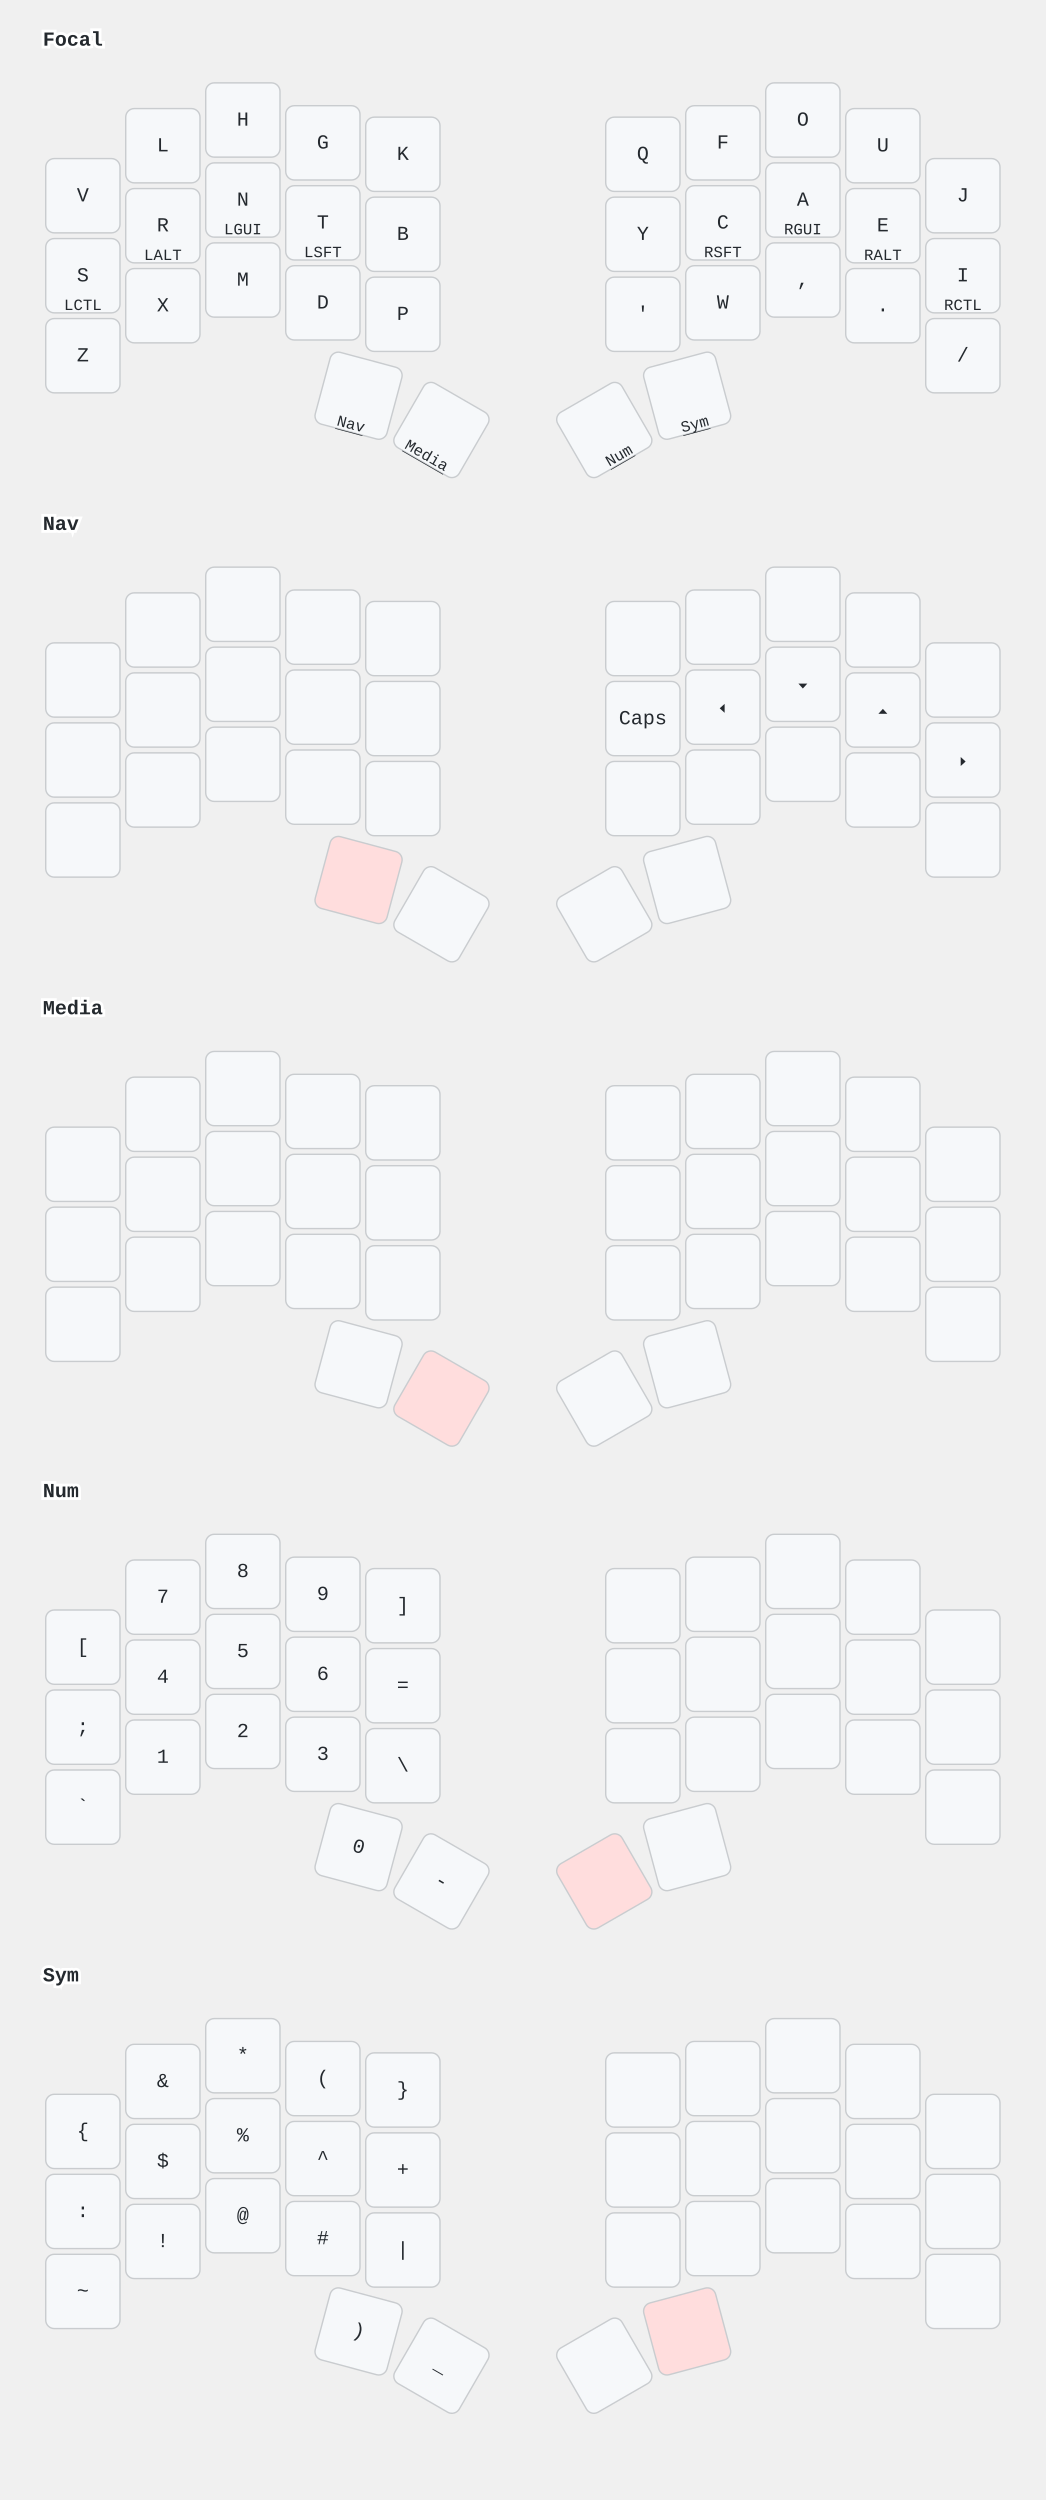
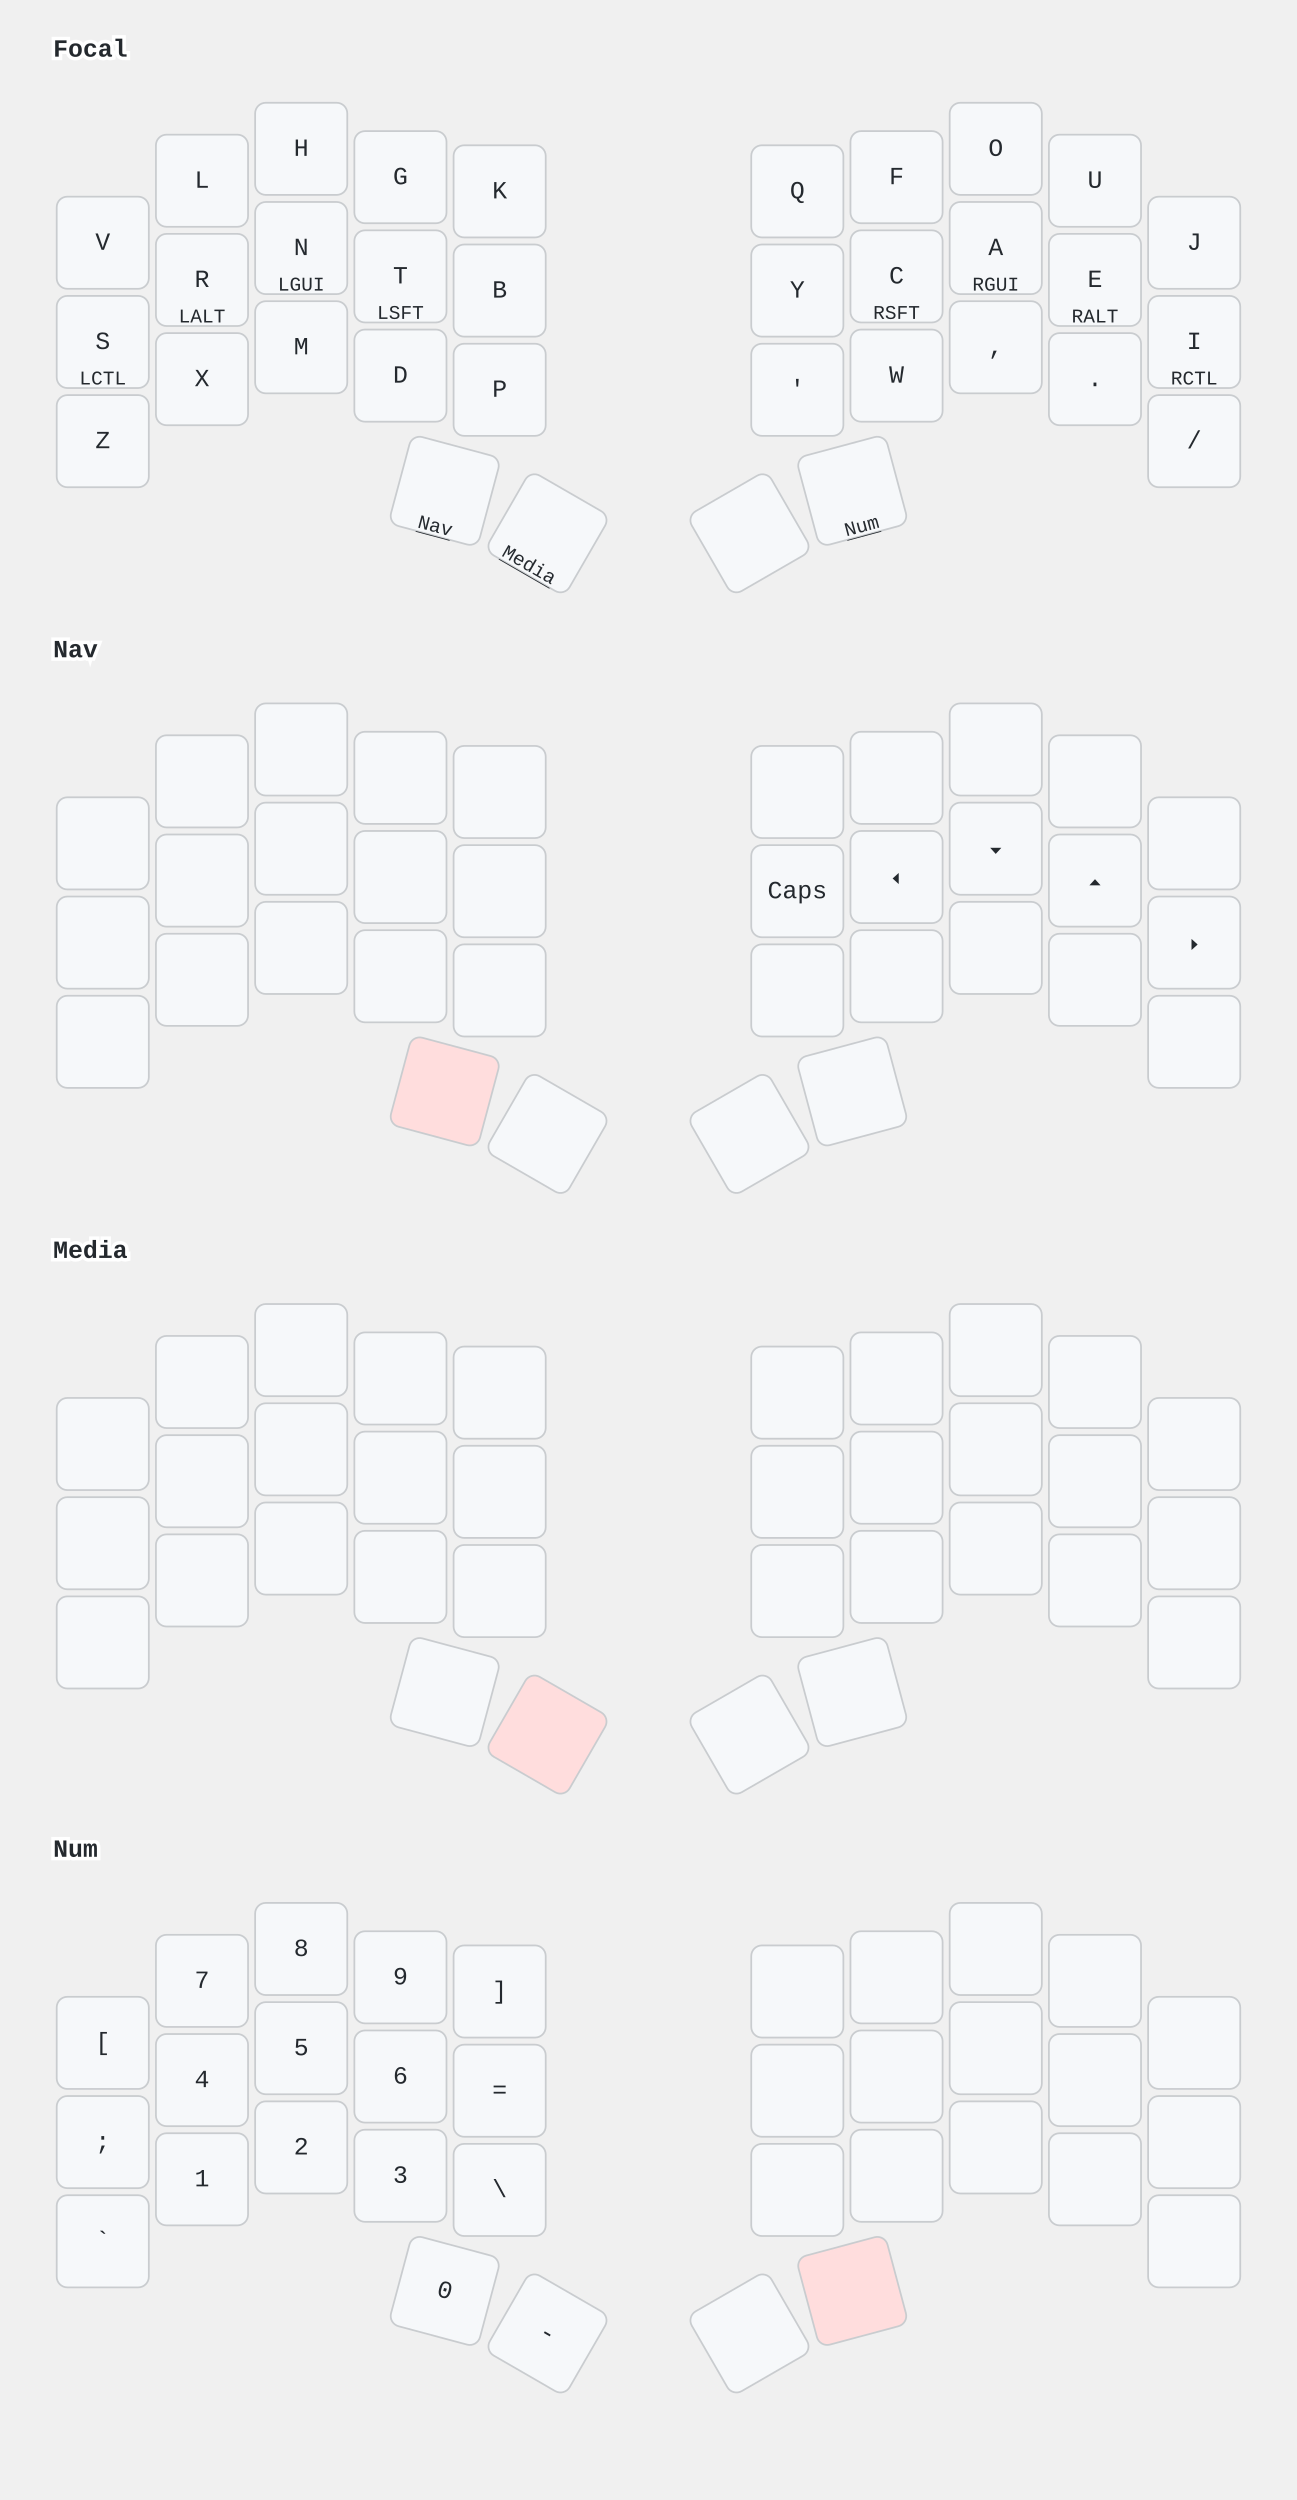
- <svg xmlns="http://www.w3.org/2000/svg" xmlns:xlink="http://www.w3.org/1999/xlink" width="732" height="1750" viewBox="0 0 732 1750" class="keymap">
+ <svg xmlns="http://www.w3.org/2000/svg" xmlns:xlink="http://www.w3.org/1999/xlink" width="732" height="1411" viewBox="0 0 732 1411" class="keymap">
  <defs>/* start glyphs */
<svg id="mdi:apple-keyboard-command">
      <svg id="mdi-apple-keyboard-command" viewBox="0 0 24 24">
        <path d="M6,2A4,4 0 0,1 10,6V8H14V6A4,4 0 0,1 18,2A4,4 0 0,1 22,6A4,4 0 0,1 18,10H16V14H18A4,4 0 0,1 22,18A4,4 0 0,1 18,22A4,4 0 0,1 14,18V16H10V18A4,4 0 0,1 6,22A4,4 0 0,1 2,18A4,4 0 0,1 6,14H8V10H6A4,4 0 0,1 2,6A4,4 0 0,1 6,2M16,18A2,2 0 0,0 18,20A2,2 0 0,0 20,18A2,2 0 0,0 18,16H16V18M14,10H10V14H14V10M6,16A2,2 0 0,0 4,18A2,2 0 0,0 6,20A2,2 0 0,0 8,18V16H6M8,6A2,2 0 0,0 6,4A2,2 0 0,0 4,6A2,2 0 0,0 6,8H8V6M18,8A2,2 0 0,0 20,6A2,2 0 0,0 18,4A2,2 0 0,0 16,6V8H18Z" />
      </svg>
    </svg>
    <svg id="mdi:apple-keyboard-control">
      <svg id="mdi-apple-keyboard-control" viewBox="0 0 24 24">
        <path d="M19.78,11.78L18.36,13.19L12,6.83L5.64,13.19L4.22,11.78L12,4L19.78,11.78Z" />
      </svg>
    </svg>
    <svg id="mdi:apple-keyboard-option">
      <svg id="mdi-apple-keyboard-option" viewBox="0 0 24 24">
        <path d="M3,4H9.11L16.15,18H21V20H14.88L7.84,6H3V4M14,4H21V6H14V4Z" />
      </svg>
    </svg>
    <svg id="mdi:apple-keyboard-shift">
      <svg id="mdi-apple-keyboard-shift" viewBox="0 0 24 24">
        <path d="M15,18V12H17.17L12,6.83L6.83,12H9V18H15M12,4L22,14H17V20H7V14H2L12,4Z" />
      </svg>
    </svg>
    <svg id="mdi:backspace-outline">
      <svg id="mdi-backspace-outline" viewBox="0 0 24 24">
        <path d="M19,15.59L17.59,17L14,13.41L10.41,17L9,15.59L12.59,12L9,8.41L10.41,7L14,10.59L17.59,7L19,8.41L15.41,12L19,15.59M22,3A2,2 0 0,1 24,5V19A2,2 0 0,1 22,21H7C6.31,21 5.77,20.64 5.41,20.11L0,12L5.41,3.88C5.77,3.35 6.31,3 7,3H22M22,5H7L2.28,12L7,19H22V5Z" />
      </svg>
    </svg>
    <svg id="mdi:keyboard-return">
      <svg id="mdi-keyboard-return" viewBox="0 0 24 24">
        <path d="M19,7V11H5.83L9.41,7.41L8,6L2,12L8,18L9.41,16.58L5.83,13H21V7H19Z" />
      </svg>
    </svg>
    <svg id="mdi:keyboard-space">
      <svg id="mdi-keyboard-space" viewBox="0 0 24 24">
        <path d="M3 15H5V19H19V15H21V19C21 20.1 20.1 21 19 21H5C3.9 21 3 20.1 3 19V15Z" />
      </svg>
    </svg>
    <svg id="mdi:keyboard-tab">
      <svg id="mdi-keyboard-tab" viewBox="0 0 24 24">
        <path d="M20,18H22V6H20M11.59,7.41L15.17,11H1V13H15.17L11.59,16.58L13,18L19,12L13,6L11.59,7.41Z" />
      </svg>
    </svg>
    <svg id="mdi:lightbulb-on-outline">
      <svg id="mdi-lightbulb-on-outline" viewBox="0 0 24 24">
        <path d="M20,11H23V13H20V11M1,11H4V13H1V11M13,1V4H11V1H13M4.92,3.5L7.05,5.64L5.63,7.05L3.5,4.93L4.92,3.5M16.95,5.63L19.07,3.5L20.5,4.93L18.37,7.05L16.95,5.63M12,6A6,6 0 0,1 18,12C18,14.22 16.79,16.16 15,17.2V19A1,1 0 0,1 14,20H10A1,1 0 0,1 9,19V17.2C7.21,16.16 6,14.22 6,12A6,6 0 0,1 12,6M14,21V22A1,1 0 0,1 13,23H11A1,1 0 0,1 10,22V21H14M11,18H13V15.87C14.73,15.43 16,13.86 16,12A4,4 0 0,0 12,8A4,4 0 0,0 8,12C8,13.86 9.27,15.43 11,15.87V18Z" />
      </svg>
    </svg>
    <svg id="mdi:lightbulb-outline">
      <svg id="mdi-lightbulb-outline" viewBox="0 0 24 24">
        <path d="M12,2A7,7 0 0,1 19,9C19,11.38 17.81,13.47 16,14.74V17A1,1 0 0,1 15,18H9A1,1 0 0,1 8,17V14.74C6.19,13.47 5,11.38 5,9A7,7 0 0,1 12,2M9,21V20H15V21A1,1 0 0,1 14,22H10A1,1 0 0,1 9,21M12,4A5,5 0 0,0 7,9C7,11.05 8.23,12.81 10,13.58V16H14V13.58C15.77,12.81 17,11.05 17,9A5,5 0 0,0 12,4Z" />
      </svg>
    </svg>
    <svg id="mdi:play-pause">
      <svg id="mdi-play-pause" viewBox="0 0 24 24">
        <path d="M3,5V19L11,12M13,19H16V5H13M18,5V19H21V5" />
      </svg>
    </svg>
    <svg id="mdi:skip-next">
      <svg id="mdi-skip-next" viewBox="0 0 24 24">
        <path d="M16,18H18V6H16M6,18L14.5,12L6,6V18Z" />
      </svg>
    </svg>
    <svg id="mdi:skip-previous">
      <svg id="mdi-skip-previous" viewBox="0 0 24 24">
        <path d="M6,18V6H8V18H6M9.5,12L18,6V18L9.5,12Z" />
      </svg>
    </svg>
    <svg id="mdi:volume-high">
      <svg id="mdi-volume-high" viewBox="0 0 24 24">
        <path d="M14,3.23V5.29C16.89,6.15 19,8.83 19,12C19,15.17 16.89,17.84 14,18.7V20.77C18,19.86 21,16.28 21,12C21,7.72 18,4.14 14,3.23M16.5,12C16.5,10.23 15.5,8.71 14,7.97V16C15.5,15.29 16.5,13.76 16.5,12M3,9V15H7L12,20V4L7,9H3Z" />
      </svg>
    </svg>
    <svg id="mdi:volume-low">
      <svg id="mdi-volume-low" viewBox="0 0 24 24">
        <path d="M7,9V15H11L16,20V4L11,9H7Z" />
      </svg>
    </svg>
    <svg id="mdi:volume-off">
      <svg id="mdi-volume-off" viewBox="0 0 24 24">
        <path d="M12,4L9.91,6.09L12,8.18M4.27,3L3,4.27L7.73,9H3V15H7L12,20V13.27L16.25,17.53C15.58,18.04 14.83,18.46 14,18.7V20.77C15.38,20.45 16.63,19.82 17.68,18.96L19.73,21L21,19.73L12,10.73M19,12C19,12.94 18.8,13.82 18.46,14.64L19.97,16.15C20.62,14.91 21,13.5 21,12C21,7.72 18,4.14 14,3.23V5.29C16.89,6.15 19,8.83 19,12M16.5,12C16.5,10.23 15.5,8.71 14,7.97V10.18L16.45,12.63C16.5,12.43 16.5,12.21 16.5,12Z" />
      </svg>
    </svg>
  </defs>/* end glyphs */
<style>/* inherit to force styles through use tags */
svg path {
    fill: inherit;
}

/* font and background color specifications */
svg.keymap {
    font-family: SFMono-Regular,Consolas,Liberation Mono,Menlo,monospace;
    font-size: 14px;
    font-kerning: normal;
    text-rendering: optimizeLegibility;
    fill: #24292e;
}

/* default key styling */
rect.key {
    fill: #f6f8fa;
}

rect.key, rect.combo {
    stroke: #c9cccf;
    stroke-width: 1;
}

/* default key side styling, only used is draw_key_sides is set */
rect.side {
    filter: brightness(90%);
}

/* color accent for combo boxes */
rect.combo, rect.combo-separate {
    fill: #cdf;
}

/* color accent for held keys */
rect.held, rect.combo.held {
    fill: #fdd;
}

/* color accent for ghost (optional) keys */
rect.ghost, rect.combo.ghost {
    stroke-dasharray: 4, 4;
    stroke-width: 2;
}

text {
    text-anchor: middle;
    dominant-baseline: middle;
}

/* styling for layer labels */
text.label {
    font-weight: bold;
    text-anchor: start;
    stroke: white;
    stroke-width: 4;
    paint-order: stroke;
}

/* styling for optional footer */
text.footer {
    text-anchor: end;
    dominant-baseline: auto;
    stroke: white;
    stroke-width: 4;
    paint-order: stroke;
}

/* styling for combo tap, and key non-tap label text */
text.combo, text.hold, text.shifted, text.left, text.right, text.tl, text.tr, text.bl, text.br {
    font-size: 11px;
}

text.hold, text.bl, text.br {
    text-anchor: middle;
    dominant-baseline: auto;
}

text.shifted, text.tl, text.tr {
    text-anchor: middle;
    dominant-baseline: hanging;
}

text.left, text.tl, text.bl {
    text-anchor: start;
}

text.right, text.tr, text.br {
    text-anchor: end;
}

text.layer-activator {
    text-decoration: underline;
}

/* styling for hold/shifted label text in combo box */
text.combo.hold, text.combo.shifted, text.combo.left, text.combo.right {
    font-size: 8px;
}

/* lighter symbol for transparent keys */
text.trans {
    fill: #7b7e81;
}

/* styling for combo dendrons */
path.combo {
    stroke-width: 1;
    stroke: gray;
    fill: none;
}

/* Start Tabler Icons Cleanup */
/* cannot use height/width with glyphs */
.icon-tabler &gt; path {
    fill: inherit;
    stroke: inherit;
    stroke-width: 2;
}
/* hide tabler's default box */
.icon-tabler &gt; path[stroke="none"][fill="none"] {
    visibility: hidden;
}
/* End Tabler Icons Cleanup */

@media (prefers-color-scheme: dark) {
svg.keymap { fill: #d1d6db; }
rect.key { fill: #3f4750; }
rect.key, rect.combo { stroke: #60666c; }
rect.combo, rect.combo-separate { fill: #1f3d7a; }
rect.held, rect.combo.held { fill: #854747; }
text.label, text.footer { stroke: black; }
text.trans { fill: #7e8184; }
path.combo { stroke: #7f7f7f; }

}</style>
  <g transform="translate(30, 0)" class="layer-Focal">
    <text x="0" y="28" class="label" id="Focal">Focal</text>
    <g transform="translate(0, 56)">
      <g transform="translate(28, 81)" class="key keypos-0">
        <rect rx="6" ry="6" x="-26" y="-26" width="52" height="52" class="key" />
        <text x="0" y="0" class="key tap">V</text>
      </g>
      <g transform="translate(84, 46)" class="key keypos-1">
        <rect rx="6" ry="6" x="-26" y="-26" width="52" height="52" class="key" />
        <text x="0" y="0" class="key tap">L</text>
      </g>
      <g transform="translate(140, 28)" class="key keypos-2">
        <rect rx="6" ry="6" x="-26" y="-26" width="52" height="52" class="key" />
        <text x="0" y="0" class="key tap">H</text>
      </g>
      <g transform="translate(196, 44)" class="key keypos-3">
        <rect rx="6" ry="6" x="-26" y="-26" width="52" height="52" class="key" />
        <text x="0" y="0" class="key tap">G</text>
      </g>
      <g transform="translate(252, 52)" class="key keypos-4">
        <rect rx="6" ry="6" x="-26" y="-26" width="52" height="52" class="key" />
        <text x="0" y="0" class="key tap">K</text>
      </g>
      <g transform="translate(420, 52)" class="key keypos-5">
        <rect rx="6" ry="6" x="-26" y="-26" width="52" height="52" class="key" />
        <text x="0" y="0" class="key tap">Q</text>
      </g>
      <g transform="translate(476, 44)" class="key keypos-6">
        <rect rx="6" ry="6" x="-26" y="-26" width="52" height="52" class="key" />
        <text x="0" y="0" class="key tap">F</text>
      </g>
      <g transform="translate(532, 28)" class="key keypos-7">
        <rect rx="6" ry="6" x="-26" y="-26" width="52" height="52" class="key" />
        <text x="0" y="0" class="key tap">O</text>
      </g>
      <g transform="translate(588, 46)" class="key keypos-8">
        <rect rx="6" ry="6" x="-26" y="-26" width="52" height="52" class="key" />
        <text x="0" y="0" class="key tap">U</text>
      </g>
      <g transform="translate(644, 81)" class="key keypos-9">
        <rect rx="6" ry="6" x="-26" y="-26" width="52" height="52" class="key" />
        <text x="0" y="0" class="key tap">J</text>
      </g>
      <g transform="translate(28, 137)" class="key keypos-10">
        <rect rx="6" ry="6" x="-26" y="-26" width="52" height="52" class="key" />
        <text x="0" y="0" class="key tap">S</text>
        <text x="0" y="24" class="key hold">LCTL</text>
      </g>
      <g transform="translate(84, 102)" class="key keypos-11">
        <rect rx="6" ry="6" x="-26" y="-26" width="52" height="52" class="key" />
        <text x="0" y="0" class="key tap">R</text>
        <text x="0" y="24" class="key hold">LALT</text>
      </g>
      <g transform="translate(140, 84)" class="key keypos-12">
        <rect rx="6" ry="6" x="-26" y="-26" width="52" height="52" class="key" />
        <text x="0" y="0" class="key tap">N</text>
        <text x="0" y="24" class="key hold">LGUI</text>
      </g>
      <g transform="translate(196, 100)" class="key keypos-13">
        <rect rx="6" ry="6" x="-26" y="-26" width="52" height="52" class="key" />
        <text x="0" y="0" class="key tap">T</text>
        <text x="0" y="24" class="key hold">LSFT</text>
      </g>
      <g transform="translate(252, 108)" class="key keypos-14">
        <rect rx="6" ry="6" x="-26" y="-26" width="52" height="52" class="key" />
        <text x="0" y="0" class="key tap">B</text>
      </g>
      <g transform="translate(420, 108)" class="key keypos-15">
        <rect rx="6" ry="6" x="-26" y="-26" width="52" height="52" class="key" />
        <text x="0" y="0" class="key tap">Y</text>
      </g>
      <g transform="translate(476, 100)" class="key keypos-16">
        <rect rx="6" ry="6" x="-26" y="-26" width="52" height="52" class="key" />
        <text x="0" y="0" class="key tap">C</text>
        <text x="0" y="24" class="key hold">RSFT</text>
      </g>
      <g transform="translate(532, 84)" class="key keypos-17">
        <rect rx="6" ry="6" x="-26" y="-26" width="52" height="52" class="key" />
        <text x="0" y="0" class="key tap">A</text>
        <text x="0" y="24" class="key hold">RGUI</text>
      </g>
      <g transform="translate(588, 102)" class="key keypos-18">
        <rect rx="6" ry="6" x="-26" y="-26" width="52" height="52" class="key" />
        <text x="0" y="0" class="key tap">E</text>
        <text x="0" y="24" class="key hold">RALT</text>
      </g>
      <g transform="translate(644, 137)" class="key keypos-19">
        <rect rx="6" ry="6" x="-26" y="-26" width="52" height="52" class="key" />
        <text x="0" y="0" class="key tap">I</text>
        <text x="0" y="24" class="key hold">RCTL</text>
      </g>
      <g transform="translate(28, 193)" class="key keypos-20">
        <rect rx="6" ry="6" x="-26" y="-26" width="52" height="52" class="key" />
        <text x="0" y="0" class="key tap">Z</text>
      </g>
      <g transform="translate(84, 158)" class="key keypos-21">
        <rect rx="6" ry="6" x="-26" y="-26" width="52" height="52" class="key" />
        <text x="0" y="0" class="key tap">X</text>
      </g>
      <g transform="translate(140, 140)" class="key keypos-22">
        <rect rx="6" ry="6" x="-26" y="-26" width="52" height="52" class="key" />
        <text x="0" y="0" class="key tap">M</text>
      </g>
      <g transform="translate(196, 156)" class="key keypos-23">
        <rect rx="6" ry="6" x="-26" y="-26" width="52" height="52" class="key" />
        <text x="0" y="0" class="key tap">D</text>
      </g>
      <g transform="translate(252, 164)" class="key keypos-24">
        <rect rx="6" ry="6" x="-26" y="-26" width="52" height="52" class="key" />
        <text x="0" y="0" class="key tap">P</text>
      </g>
      <g transform="translate(420, 164)" class="key keypos-25">
        <rect rx="6" ry="6" x="-26" y="-26" width="52" height="52" class="key" />
        <text x="0" y="0" class="key tap">'</text>
      </g>
      <g transform="translate(476, 156)" class="key keypos-26">
        <rect rx="6" ry="6" x="-26" y="-26" width="52" height="52" class="key" />
        <text x="0" y="0" class="key tap">W</text>
      </g>
      <g transform="translate(532, 140)" class="key keypos-27">
        <rect rx="6" ry="6" x="-26" y="-26" width="52" height="52" class="key" />
        <text x="0" y="0" class="key tap">,</text>
      </g>
      <g transform="translate(588, 158)" class="key keypos-28">
        <rect rx="6" ry="6" x="-26" y="-26" width="52" height="52" class="key" />
        <text x="0" y="0" class="key tap">.</text>
      </g>
      <g transform="translate(644, 193)" class="key keypos-29">
        <rect rx="6" ry="6" x="-26" y="-26" width="52" height="52" class="key" />
        <text x="0" y="0" class="key tap">/</text>
      </g>
      <g transform="translate(221, 221) rotate(15.0)" class="key keypos-30">
        <rect rx="6" ry="6" x="-26" y="-26" width="52" height="52" class="key" />
        <use href="#mdi:keyboard-space" xlink:href="#mdi:keyboard-space" x="-7" y="-7" height="14" width="14.0" class="key tap glyph mdi:keyboard-space" />
        <a href="#Nav">
          <text x="0" y="24" class="key hold layer-activator">Nav</text>
        </a>
      </g>
      <g transform="translate(279, 245) rotate(30.0)" class="key keypos-31">
        <rect rx="6" ry="6" x="-26" y="-26" width="52" height="52" class="key" />
        <use href="#mdi:keyboard-tab" xlink:href="#mdi:keyboard-tab" x="-7" y="-7" height="14" width="14.0" class="key tap glyph mdi:keyboard-tab" />
        <a href="#Media">
          <text x="0" y="24" class="key hold layer-activator">Media</text>
        </a>
      </g>
      <g transform="translate(393, 245) rotate(-30.0)" class="key keypos-32">
        <rect rx="6" ry="6" x="-26" y="-26" width="52" height="52" class="key" />
        <use href="#mdi:keyboard-return" xlink:href="#mdi:keyboard-return" x="-7" y="-7" height="14" width="14.0" class="key tap glyph mdi:keyboard-return" />
+       </g>
+       <g transform="translate(451, 221) rotate(-15.0)" class="key keypos-33">
+         <rect rx="6" ry="6" x="-26" y="-26" width="52" height="52" class="key" />
+         <use href="#mdi:backspace-outline" xlink:href="#mdi:backspace-outline" x="-7" y="-7" height="14" width="14.0" class="key tap glyph mdi:backspace-outline" />
        <a href="#Num">
          <text x="0" y="24" class="key hold layer-activator">Num</text>
-         </a>
-       </g>
-       <g transform="translate(451, 221) rotate(-15.0)" class="key keypos-33">
-         <rect rx="6" ry="6" x="-26" y="-26" width="52" height="52" class="key" />
-         <use href="#mdi:backspace-outline" xlink:href="#mdi:backspace-outline" x="-7" y="-7" height="14" width="14.0" class="key tap glyph mdi:backspace-outline" />
-         <a href="#Sym">
-           <text x="0" y="24" class="key hold layer-activator">Sym</text>
        </a>
      </g>
    </g>
  </g>
  <g transform="translate(30, 339)" class="layer-Nav">
    <text x="0" y="28" class="label" id="Nav">Nav</text>
    <g transform="translate(0, 56)">
      <g transform="translate(28, 81)" class="key keypos-0">
        <rect rx="6" ry="6" x="-26" y="-26" width="52" height="52" class="key" />
      </g>
      <g transform="translate(84, 46)" class="key keypos-1">
        <rect rx="6" ry="6" x="-26" y="-26" width="52" height="52" class="key" />
      </g>
      <g transform="translate(140, 28)" class="key keypos-2">
        <rect rx="6" ry="6" x="-26" y="-26" width="52" height="52" class="key" />
      </g>
      <g transform="translate(196, 44)" class="key keypos-3">
        <rect rx="6" ry="6" x="-26" y="-26" width="52" height="52" class="key" />
      </g>
      <g transform="translate(252, 52)" class="key keypos-4">
        <rect rx="6" ry="6" x="-26" y="-26" width="52" height="52" class="key" />
      </g>
      <g transform="translate(420, 52)" class="key keypos-5">
        <rect rx="6" ry="6" x="-26" y="-26" width="52" height="52" class="key" />
      </g>
      <g transform="translate(476, 44)" class="key keypos-6">
        <rect rx="6" ry="6" x="-26" y="-26" width="52" height="52" class="key" />
      </g>
      <g transform="translate(532, 28)" class="key keypos-7">
        <rect rx="6" ry="6" x="-26" y="-26" width="52" height="52" class="key" />
      </g>
      <g transform="translate(588, 46)" class="key keypos-8">
        <rect rx="6" ry="6" x="-26" y="-26" width="52" height="52" class="key" />
      </g>
      <g transform="translate(644, 81)" class="key keypos-9">
        <rect rx="6" ry="6" x="-26" y="-26" width="52" height="52" class="key" />
      </g>
      <g transform="translate(28, 137)" class="key keypos-10">
        <rect rx="6" ry="6" x="-26" y="-26" width="52" height="52" class="key" />
        <use href="#mdi:apple-keyboard-control" xlink:href="#mdi:apple-keyboard-control" x="-7" y="-7" height="14" width="14.0" class="key tap glyph mdi:apple-keyboard-control" />
      </g>
      <g transform="translate(84, 102)" class="key keypos-11">
        <rect rx="6" ry="6" x="-26" y="-26" width="52" height="52" class="key" />
        <use href="#mdi:apple-keyboard-option" xlink:href="#mdi:apple-keyboard-option" x="-7" y="-7" height="14" width="14.0" class="key tap glyph mdi:apple-keyboard-option" />
      </g>
      <g transform="translate(140, 84)" class="key keypos-12">
        <rect rx="6" ry="6" x="-26" y="-26" width="52" height="52" class="key" />
        <use href="#mdi:apple-keyboard-command" xlink:href="#mdi:apple-keyboard-command" x="-7" y="-7" height="14" width="14.0" class="key tap glyph mdi:apple-keyboard-command" />
      </g>
      <g transform="translate(196, 100)" class="key keypos-13">
        <rect rx="6" ry="6" x="-26" y="-26" width="52" height="52" class="key" />
        <use href="#mdi:apple-keyboard-shift" xlink:href="#mdi:apple-keyboard-shift" x="-7" y="-7" height="14" width="14.0" class="key tap glyph mdi:apple-keyboard-shift" />
      </g>
      <g transform="translate(252, 108)" class="key keypos-14">
        <rect rx="6" ry="6" x="-26" y="-26" width="52" height="52" class="key" />
      </g>
      <g transform="translate(420, 108)" class="key keypos-15">
        <rect rx="6" ry="6" x="-26" y="-26" width="52" height="52" class="key" />
        <text x="0" y="0" class="key tap">Caps</text>
      </g>
      <g transform="translate(476, 100)" class="key keypos-16">
        <rect rx="6" ry="6" x="-26" y="-26" width="52" height="52" class="key" />
        <text x="0" y="0" class="key tap">⏴</text>
      </g>
      <g transform="translate(532, 84)" class="key keypos-17">
        <rect rx="6" ry="6" x="-26" y="-26" width="52" height="52" class="key" />
        <text x="0" y="0" class="key tap">⏷</text>
      </g>
      <g transform="translate(588, 102)" class="key keypos-18">
        <rect rx="6" ry="6" x="-26" y="-26" width="52" height="52" class="key" />
        <text x="0" y="0" class="key tap">⏶</text>
      </g>
      <g transform="translate(644, 137)" class="key keypos-19">
        <rect rx="6" ry="6" x="-26" y="-26" width="52" height="52" class="key" />
        <text x="0" y="0" class="key tap">⏵</text>
      </g>
      <g transform="translate(28, 193)" class="key keypos-20">
        <rect rx="6" ry="6" x="-26" y="-26" width="52" height="52" class="key" />
      </g>
      <g transform="translate(84, 158)" class="key keypos-21">
        <rect rx="6" ry="6" x="-26" y="-26" width="52" height="52" class="key" />
      </g>
      <g transform="translate(140, 140)" class="key keypos-22">
        <rect rx="6" ry="6" x="-26" y="-26" width="52" height="52" class="key" />
      </g>
      <g transform="translate(196, 156)" class="key keypos-23">
        <rect rx="6" ry="6" x="-26" y="-26" width="52" height="52" class="key" />
      </g>
      <g transform="translate(252, 164)" class="key keypos-24">
        <rect rx="6" ry="6" x="-26" y="-26" width="52" height="52" class="key" />
      </g>
      <g transform="translate(420, 164)" class="key keypos-25">
        <rect rx="6" ry="6" x="-26" y="-26" width="52" height="52" class="key" />
      </g>
      <g transform="translate(476, 156)" class="key keypos-26">
        <rect rx="6" ry="6" x="-26" y="-26" width="52" height="52" class="key" />
      </g>
      <g transform="translate(532, 140)" class="key keypos-27">
        <rect rx="6" ry="6" x="-26" y="-26" width="52" height="52" class="key" />
      </g>
      <g transform="translate(588, 158)" class="key keypos-28">
        <rect rx="6" ry="6" x="-26" y="-26" width="52" height="52" class="key" />
      </g>
      <g transform="translate(644, 193)" class="key keypos-29">
        <rect rx="6" ry="6" x="-26" y="-26" width="52" height="52" class="key" />
      </g>
      <g transform="translate(221, 221) rotate(15.0)" class="key held keypos-30">
        <rect rx="6" ry="6" x="-26" y="-26" width="52" height="52" class="key held" />
      </g>
      <g transform="translate(279, 245) rotate(30.0)" class="key keypos-31">
        <rect rx="6" ry="6" x="-26" y="-26" width="52" height="52" class="key" />
      </g>
      <g transform="translate(393, 245) rotate(-30.0)" class="key keypos-32">
        <rect rx="6" ry="6" x="-26" y="-26" width="52" height="52" class="key" />
      </g>
      <g transform="translate(451, 221) rotate(-15.0)" class="key keypos-33">
        <rect rx="6" ry="6" x="-26" y="-26" width="52" height="52" class="key" />
      </g>
    </g>
  </g>
  <g transform="translate(30, 678)" class="layer-Media">
    <text x="0" y="28" class="label" id="Media">Media</text>
    <g transform="translate(0, 56)">
      <g transform="translate(28, 81)" class="key keypos-0">
        <rect rx="6" ry="6" x="-26" y="-26" width="52" height="52" class="key" />
      </g>
      <g transform="translate(84, 46)" class="key keypos-1">
        <rect rx="6" ry="6" x="-26" y="-26" width="52" height="52" class="key" />
      </g>
      <g transform="translate(140, 28)" class="key keypos-2">
        <rect rx="6" ry="6" x="-26" y="-26" width="52" height="52" class="key" />
      </g>
      <g transform="translate(196, 44)" class="key keypos-3">
        <rect rx="6" ry="6" x="-26" y="-26" width="52" height="52" class="key" />
      </g>
      <g transform="translate(252, 52)" class="key keypos-4">
        <rect rx="6" ry="6" x="-26" y="-26" width="52" height="52" class="key" />
      </g>
      <g transform="translate(420, 52)" class="key keypos-5">
        <rect rx="6" ry="6" x="-26" y="-26" width="52" height="52" class="key" />
      </g>
      <g transform="translate(476, 44)" class="key keypos-6">
        <rect rx="6" ry="6" x="-26" y="-26" width="52" height="52" class="key" />
      </g>
      <g transform="translate(532, 28)" class="key keypos-7">
        <rect rx="6" ry="6" x="-26" y="-26" width="52" height="52" class="key" />
        <use href="#mdi:lightbulb-outline" xlink:href="#mdi:lightbulb-outline" x="-7" y="-7" height="14" width="14.0" class="key tap glyph mdi:lightbulb-outline" />
      </g>
      <g transform="translate(588, 46)" class="key keypos-8">
        <rect rx="6" ry="6" x="-26" y="-26" width="52" height="52" class="key" />
        <use href="#mdi:lightbulb-on-outline" xlink:href="#mdi:lightbulb-on-outline" x="-7" y="-7" height="14" width="14.0" class="key tap glyph mdi:lightbulb-on-outline" />
      </g>
      <g transform="translate(644, 81)" class="key keypos-9">
        <rect rx="6" ry="6" x="-26" y="-26" width="52" height="52" class="key" />
      </g>
      <g transform="translate(28, 137)" class="key keypos-10">
        <rect rx="6" ry="6" x="-26" y="-26" width="52" height="52" class="key" />
        <use href="#mdi:apple-keyboard-control" xlink:href="#mdi:apple-keyboard-control" x="-7" y="-7" height="14" width="14.0" class="key tap glyph mdi:apple-keyboard-control" />
      </g>
      <g transform="translate(84, 102)" class="key keypos-11">
        <rect rx="6" ry="6" x="-26" y="-26" width="52" height="52" class="key" />
        <use href="#mdi:apple-keyboard-option" xlink:href="#mdi:apple-keyboard-option" x="-7" y="-7" height="14" width="14.0" class="key tap glyph mdi:apple-keyboard-option" />
      </g>
      <g transform="translate(140, 84)" class="key keypos-12">
        <rect rx="6" ry="6" x="-26" y="-26" width="52" height="52" class="key" />
        <use href="#mdi:apple-keyboard-command" xlink:href="#mdi:apple-keyboard-command" x="-7" y="-7" height="14" width="14.0" class="key tap glyph mdi:apple-keyboard-command" />
      </g>
      <g transform="translate(196, 100)" class="key keypos-13">
        <rect rx="6" ry="6" x="-26" y="-26" width="52" height="52" class="key" />
        <use href="#mdi:apple-keyboard-shift" xlink:href="#mdi:apple-keyboard-shift" x="-7" y="-7" height="14" width="14.0" class="key tap glyph mdi:apple-keyboard-shift" />
      </g>
      <g transform="translate(252, 108)" class="key keypos-14">
        <rect rx="6" ry="6" x="-26" y="-26" width="52" height="52" class="key" />
      </g>
      <g transform="translate(420, 108)" class="key keypos-15">
        <rect rx="6" ry="6" x="-26" y="-26" width="52" height="52" class="key" />
      </g>
      <g transform="translate(476, 100)" class="key keypos-16">
        <rect rx="6" ry="6" x="-26" y="-26" width="52" height="52" class="key" />
        <use href="#mdi:skip-previous" xlink:href="#mdi:skip-previous" x="-7" y="-7" height="14" width="14.0" class="key tap glyph mdi:skip-previous" />
      </g>
      <g transform="translate(532, 84)" class="key keypos-17">
        <rect rx="6" ry="6" x="-26" y="-26" width="52" height="52" class="key" />
        <use href="#mdi:volume-low" xlink:href="#mdi:volume-low" x="-7" y="-7" height="14" width="14.0" class="key tap glyph mdi:volume-low" />
      </g>
      <g transform="translate(588, 102)" class="key keypos-18">
        <rect rx="6" ry="6" x="-26" y="-26" width="52" height="52" class="key" />
        <use href="#mdi:volume-high" xlink:href="#mdi:volume-high" x="-7" y="-7" height="14" width="14.0" class="key tap glyph mdi:volume-high" />
      </g>
      <g transform="translate(644, 137)" class="key keypos-19">
        <rect rx="6" ry="6" x="-26" y="-26" width="52" height="52" class="key" />
        <use href="#mdi:skip-next" xlink:href="#mdi:skip-next" x="-7" y="-7" height="14" width="14.0" class="key tap glyph mdi:skip-next" />
      </g>
      <g transform="translate(28, 193)" class="key keypos-20">
        <rect rx="6" ry="6" x="-26" y="-26" width="52" height="52" class="key" />
      </g>
      <g transform="translate(84, 158)" class="key keypos-21">
        <rect rx="6" ry="6" x="-26" y="-26" width="52" height="52" class="key" />
      </g>
      <g transform="translate(140, 140)" class="key keypos-22">
        <rect rx="6" ry="6" x="-26" y="-26" width="52" height="52" class="key" />
      </g>
      <g transform="translate(196, 156)" class="key keypos-23">
        <rect rx="6" ry="6" x="-26" y="-26" width="52" height="52" class="key" />
      </g>
      <g transform="translate(252, 164)" class="key keypos-24">
        <rect rx="6" ry="6" x="-26" y="-26" width="52" height="52" class="key" />
      </g>
      <g transform="translate(420, 164)" class="key keypos-25">
        <rect rx="6" ry="6" x="-26" y="-26" width="52" height="52" class="key" />
      </g>
      <g transform="translate(476, 156)" class="key keypos-26">
        <rect rx="6" ry="6" x="-26" y="-26" width="52" height="52" class="key" />
      </g>
      <g transform="translate(532, 140)" class="key keypos-27">
        <rect rx="6" ry="6" x="-26" y="-26" width="52" height="52" class="key" />
      </g>
      <g transform="translate(588, 158)" class="key keypos-28">
        <rect rx="6" ry="6" x="-26" y="-26" width="52" height="52" class="key" />
      </g>
      <g transform="translate(644, 193)" class="key keypos-29">
        <rect rx="6" ry="6" x="-26" y="-26" width="52" height="52" class="key" />
      </g>
      <g transform="translate(221, 221) rotate(15.0)" class="key keypos-30">
        <rect rx="6" ry="6" x="-26" y="-26" width="52" height="52" class="key" />
      </g>
      <g transform="translate(279, 245) rotate(30.0)" class="key held keypos-31">
        <rect rx="6" ry="6" x="-26" y="-26" width="52" height="52" class="key held" />
      </g>
      <g transform="translate(393, 245) rotate(-30.0)" class="key keypos-32">
        <rect rx="6" ry="6" x="-26" y="-26" width="52" height="52" class="key" />
        <use href="#mdi:volume-off" xlink:href="#mdi:volume-off" x="-7" y="-7" height="14" width="14.0" class="key tap glyph mdi:volume-off" />
      </g>
      <g transform="translate(451, 221) rotate(-15.0)" class="key keypos-33">
        <rect rx="6" ry="6" x="-26" y="-26" width="52" height="52" class="key" />
        <use href="#mdi:play-pause" xlink:href="#mdi:play-pause" x="-7" y="-7" height="14" width="14.0" class="key tap glyph mdi:play-pause" />
      </g>
    </g>
  </g>
  <g transform="translate(30, 1016)" class="layer-Num">
    <text x="0" y="28" class="label" id="Num">Num</text>
    <g transform="translate(0, 56)">
      <g transform="translate(28, 81)" class="key keypos-0">
        <rect rx="6" ry="6" x="-26" y="-26" width="52" height="52" class="key" />
        <text x="0" y="0" class="key tap">[</text>
      </g>
      <g transform="translate(84, 46)" class="key keypos-1">
        <rect rx="6" ry="6" x="-26" y="-26" width="52" height="52" class="key" />
        <text x="0" y="0" class="key tap">7</text>
      </g>
      <g transform="translate(140, 28)" class="key keypos-2">
        <rect rx="6" ry="6" x="-26" y="-26" width="52" height="52" class="key" />
        <text x="0" y="0" class="key tap">8</text>
      </g>
      <g transform="translate(196, 44)" class="key keypos-3">
        <rect rx="6" ry="6" x="-26" y="-26" width="52" height="52" class="key" />
        <text x="0" y="0" class="key tap">9</text>
      </g>
      <g transform="translate(252, 52)" class="key keypos-4">
        <rect rx="6" ry="6" x="-26" y="-26" width="52" height="52" class="key" />
        <text x="0" y="0" class="key tap">]</text>
      </g>
      <g transform="translate(420, 52)" class="key keypos-5">
        <rect rx="6" ry="6" x="-26" y="-26" width="52" height="52" class="key" />
      </g>
      <g transform="translate(476, 44)" class="key keypos-6">
        <rect rx="6" ry="6" x="-26" y="-26" width="52" height="52" class="key" />
      </g>
      <g transform="translate(532, 28)" class="key keypos-7">
        <rect rx="6" ry="6" x="-26" y="-26" width="52" height="52" class="key" />
      </g>
      <g transform="translate(588, 46)" class="key keypos-8">
        <rect rx="6" ry="6" x="-26" y="-26" width="52" height="52" class="key" />
      </g>
      <g transform="translate(644, 81)" class="key keypos-9">
        <rect rx="6" ry="6" x="-26" y="-26" width="52" height="52" class="key" />
      </g>
      <g transform="translate(28, 137)" class="key keypos-10">
        <rect rx="6" ry="6" x="-26" y="-26" width="52" height="52" class="key" />
        <text x="0" y="0" class="key tap">;</text>
      </g>
      <g transform="translate(84, 102)" class="key keypos-11">
        <rect rx="6" ry="6" x="-26" y="-26" width="52" height="52" class="key" />
        <text x="0" y="0" class="key tap">4</text>
      </g>
      <g transform="translate(140, 84)" class="key keypos-12">
        <rect rx="6" ry="6" x="-26" y="-26" width="52" height="52" class="key" />
        <text x="0" y="0" class="key tap">5</text>
      </g>
      <g transform="translate(196, 100)" class="key keypos-13">
        <rect rx="6" ry="6" x="-26" y="-26" width="52" height="52" class="key" />
        <text x="0" y="0" class="key tap">6</text>
      </g>
      <g transform="translate(252, 108)" class="key keypos-14">
        <rect rx="6" ry="6" x="-26" y="-26" width="52" height="52" class="key" />
        <text x="0" y="0" class="key tap">=</text>
      </g>
      <g transform="translate(420, 108)" class="key keypos-15">
        <rect rx="6" ry="6" x="-26" y="-26" width="52" height="52" class="key" />
      </g>
      <g transform="translate(476, 100)" class="key keypos-16">
        <rect rx="6" ry="6" x="-26" y="-26" width="52" height="52" class="key" />
        <use href="#mdi:apple-keyboard-shift" xlink:href="#mdi:apple-keyboard-shift" x="-7" y="-7" height="14" width="14.0" class="key tap glyph mdi:apple-keyboard-shift" />
      </g>
      <g transform="translate(532, 84)" class="key keypos-17">
        <rect rx="6" ry="6" x="-26" y="-26" width="52" height="52" class="key" />
        <use href="#mdi:apple-keyboard-command" xlink:href="#mdi:apple-keyboard-command" x="-7" y="-7" height="14" width="14.0" class="key tap glyph mdi:apple-keyboard-command" />
      </g>
      <g transform="translate(588, 102)" class="key keypos-18">
        <rect rx="6" ry="6" x="-26" y="-26" width="52" height="52" class="key" />
        <use href="#mdi:apple-keyboard-option" xlink:href="#mdi:apple-keyboard-option" x="-7" y="-7" height="14" width="14.0" class="key tap glyph mdi:apple-keyboard-option" />
      </g>
      <g transform="translate(644, 137)" class="key keypos-19">
        <rect rx="6" ry="6" x="-26" y="-26" width="52" height="52" class="key" />
        <use href="#mdi:apple-keyboard-control" xlink:href="#mdi:apple-keyboard-control" x="-7" y="-7" height="14" width="14.0" class="key tap glyph mdi:apple-keyboard-control" />
      </g>
      <g transform="translate(28, 193)" class="key keypos-20">
        <rect rx="6" ry="6" x="-26" y="-26" width="52" height="52" class="key" />
        <text x="0" y="0" class="key tap">`</text>
      </g>
      <g transform="translate(84, 158)" class="key keypos-21">
        <rect rx="6" ry="6" x="-26" y="-26" width="52" height="52" class="key" />
        <text x="0" y="0" class="key tap">1</text>
      </g>
      <g transform="translate(140, 140)" class="key keypos-22">
        <rect rx="6" ry="6" x="-26" y="-26" width="52" height="52" class="key" />
        <text x="0" y="0" class="key tap">2</text>
      </g>
      <g transform="translate(196, 156)" class="key keypos-23">
        <rect rx="6" ry="6" x="-26" y="-26" width="52" height="52" class="key" />
        <text x="0" y="0" class="key tap">3</text>
      </g>
      <g transform="translate(252, 164)" class="key keypos-24">
        <rect rx="6" ry="6" x="-26" y="-26" width="52" height="52" class="key" />
        <text x="0" y="0" class="key tap">\</text>
      </g>
      <g transform="translate(420, 164)" class="key keypos-25">
        <rect rx="6" ry="6" x="-26" y="-26" width="52" height="52" class="key" />
      </g>
      <g transform="translate(476, 156)" class="key keypos-26">
        <rect rx="6" ry="6" x="-26" y="-26" width="52" height="52" class="key" />
      </g>
      <g transform="translate(532, 140)" class="key keypos-27">
        <rect rx="6" ry="6" x="-26" y="-26" width="52" height="52" class="key" />
      </g>
      <g transform="translate(588, 158)" class="key keypos-28">
        <rect rx="6" ry="6" x="-26" y="-26" width="52" height="52" class="key" />
      </g>
      <g transform="translate(644, 193)" class="key keypos-29">
        <rect rx="6" ry="6" x="-26" y="-26" width="52" height="52" class="key" />
      </g>
      <g transform="translate(221, 221) rotate(15.0)" class="key keypos-30">
        <rect rx="6" ry="6" x="-26" y="-26" width="52" height="52" class="key" />
        <text x="0" y="0" class="key tap">0</text>
      </g>
      <g transform="translate(279, 245) rotate(30.0)" class="key keypos-31">
        <rect rx="6" ry="6" x="-26" y="-26" width="52" height="52" class="key" />
        <text x="0" y="0" class="key tap">-</text>
      </g>
-       <g transform="translate(393, 245) rotate(-30.0)" class="key held keypos-32">
-         <rect rx="6" ry="6" x="-26" y="-26" width="52" height="52" class="key held" />
-       </g>
-       <g transform="translate(451, 221) rotate(-15.0)" class="key keypos-33">
-         <rect rx="6" ry="6" x="-26" y="-26" width="52" height="52" class="key" />
-       </g>
-     </g>
-   </g>
-   <g transform="translate(30, 1355)" class="layer-Sym">
-     <text x="0" y="28" class="label" id="Sym">Sym</text>
-     <g transform="translate(0, 56)">
-       <g transform="translate(28, 81)" class="key keypos-0">
-         <rect rx="6" ry="6" x="-26" y="-26" width="52" height="52" class="key" />
-         <text x="0" y="0" class="key tap">{</text>
-       </g>
-       <g transform="translate(84, 46)" class="key keypos-1">
-         <rect rx="6" ry="6" x="-26" y="-26" width="52" height="52" class="key" />
-         <text x="0" y="0" class="key tap">&amp;</text>
-       </g>
-       <g transform="translate(140, 28)" class="key keypos-2">
-         <rect rx="6" ry="6" x="-26" y="-26" width="52" height="52" class="key" />
-         <text x="0" y="0" class="key tap">*</text>
-       </g>
-       <g transform="translate(196, 44)" class="key keypos-3">
-         <rect rx="6" ry="6" x="-26" y="-26" width="52" height="52" class="key" />
-         <text x="0" y="0" class="key tap">(</text>
-       </g>
-       <g transform="translate(252, 52)" class="key keypos-4">
-         <rect rx="6" ry="6" x="-26" y="-26" width="52" height="52" class="key" />
-         <text x="0" y="0" class="key tap">}</text>
-       </g>
-       <g transform="translate(420, 52)" class="key keypos-5">
-         <rect rx="6" ry="6" x="-26" y="-26" width="52" height="52" class="key" />
-       </g>
-       <g transform="translate(476, 44)" class="key keypos-6">
-         <rect rx="6" ry="6" x="-26" y="-26" width="52" height="52" class="key" />
-       </g>
-       <g transform="translate(532, 28)" class="key keypos-7">
-         <rect rx="6" ry="6" x="-26" y="-26" width="52" height="52" class="key" />
-       </g>
-       <g transform="translate(588, 46)" class="key keypos-8">
-         <rect rx="6" ry="6" x="-26" y="-26" width="52" height="52" class="key" />
-       </g>
-       <g transform="translate(644, 81)" class="key keypos-9">
-         <rect rx="6" ry="6" x="-26" y="-26" width="52" height="52" class="key" />
-       </g>
-       <g transform="translate(28, 137)" class="key keypos-10">
-         <rect rx="6" ry="6" x="-26" y="-26" width="52" height="52" class="key" />
-         <text x="0" y="0" class="key tap">:</text>
-       </g>
-       <g transform="translate(84, 102)" class="key keypos-11">
-         <rect rx="6" ry="6" x="-26" y="-26" width="52" height="52" class="key" />
-         <text x="0" y="0" class="key tap">$</text>
-       </g>
-       <g transform="translate(140, 84)" class="key keypos-12">
-         <rect rx="6" ry="6" x="-26" y="-26" width="52" height="52" class="key" />
-         <text x="0" y="0" class="key tap">%</text>
-       </g>
-       <g transform="translate(196, 100)" class="key keypos-13">
-         <rect rx="6" ry="6" x="-26" y="-26" width="52" height="52" class="key" />
-         <text x="0" y="0" class="key tap">^</text>
-       </g>
-       <g transform="translate(252, 108)" class="key keypos-14">
-         <rect rx="6" ry="6" x="-26" y="-26" width="52" height="52" class="key" />
-         <text x="0" y="0" class="key tap">+</text>
-       </g>
-       <g transform="translate(420, 108)" class="key keypos-15">
-         <rect rx="6" ry="6" x="-26" y="-26" width="52" height="52" class="key" />
-       </g>
-       <g transform="translate(476, 100)" class="key keypos-16">
-         <rect rx="6" ry="6" x="-26" y="-26" width="52" height="52" class="key" />
-         <use href="#mdi:apple-keyboard-shift" xlink:href="#mdi:apple-keyboard-shift" x="-7" y="-7" height="14" width="14.0" class="key tap glyph mdi:apple-keyboard-shift" />
-       </g>
-       <g transform="translate(532, 84)" class="key keypos-17">
-         <rect rx="6" ry="6" x="-26" y="-26" width="52" height="52" class="key" />
-         <use href="#mdi:apple-keyboard-command" xlink:href="#mdi:apple-keyboard-command" x="-7" y="-7" height="14" width="14.0" class="key tap glyph mdi:apple-keyboard-command" />
-       </g>
-       <g transform="translate(588, 102)" class="key keypos-18">
-         <rect rx="6" ry="6" x="-26" y="-26" width="52" height="52" class="key" />
-         <use href="#mdi:apple-keyboard-option" xlink:href="#mdi:apple-keyboard-option" x="-7" y="-7" height="14" width="14.0" class="key tap glyph mdi:apple-keyboard-option" />
-       </g>
-       <g transform="translate(644, 137)" class="key keypos-19">
-         <rect rx="6" ry="6" x="-26" y="-26" width="52" height="52" class="key" />
-         <use href="#mdi:apple-keyboard-control" xlink:href="#mdi:apple-keyboard-control" x="-7" y="-7" height="14" width="14.0" class="key tap glyph mdi:apple-keyboard-control" />
-       </g>
-       <g transform="translate(28, 193)" class="key keypos-20">
-         <rect rx="6" ry="6" x="-26" y="-26" width="52" height="52" class="key" />
-         <text x="0" y="0" class="key tap">~</text>
-       </g>
-       <g transform="translate(84, 158)" class="key keypos-21">
-         <rect rx="6" ry="6" x="-26" y="-26" width="52" height="52" class="key" />
-         <text x="0" y="0" class="key tap">!</text>
-       </g>
-       <g transform="translate(140, 140)" class="key keypos-22">
-         <rect rx="6" ry="6" x="-26" y="-26" width="52" height="52" class="key" />
-         <text x="0" y="0" class="key tap">@</text>
-       </g>
-       <g transform="translate(196, 156)" class="key keypos-23">
-         <rect rx="6" ry="6" x="-26" y="-26" width="52" height="52" class="key" />
-         <text x="0" y="0" class="key tap">#</text>
-       </g>
-       <g transform="translate(252, 164)" class="key keypos-24">
-         <rect rx="6" ry="6" x="-26" y="-26" width="52" height="52" class="key" />
-         <text x="0" y="0" class="key tap">|</text>
-       </g>
-       <g transform="translate(420, 164)" class="key keypos-25">
-         <rect rx="6" ry="6" x="-26" y="-26" width="52" height="52" class="key" />
-       </g>
-       <g transform="translate(476, 156)" class="key keypos-26">
-         <rect rx="6" ry="6" x="-26" y="-26" width="52" height="52" class="key" />
-       </g>
-       <g transform="translate(532, 140)" class="key keypos-27">
-         <rect rx="6" ry="6" x="-26" y="-26" width="52" height="52" class="key" />
-       </g>
-       <g transform="translate(588, 158)" class="key keypos-28">
-         <rect rx="6" ry="6" x="-26" y="-26" width="52" height="52" class="key" />
-       </g>
-       <g transform="translate(644, 193)" class="key keypos-29">
-         <rect rx="6" ry="6" x="-26" y="-26" width="52" height="52" class="key" />
-       </g>
-       <g transform="translate(221, 221) rotate(15.0)" class="key keypos-30">
-         <rect rx="6" ry="6" x="-26" y="-26" width="52" height="52" class="key" />
-         <text x="0" y="0" class="key tap">)</text>
-       </g>
-       <g transform="translate(279, 245) rotate(30.0)" class="key keypos-31">
-         <rect rx="6" ry="6" x="-26" y="-26" width="52" height="52" class="key" />
-         <text x="0" y="0" class="key tap">_</text>
-       </g>
      <g transform="translate(393, 245) rotate(-30.0)" class="key keypos-32">
        <rect rx="6" ry="6" x="-26" y="-26" width="52" height="52" class="key" />
      </g>
      <g transform="translate(451, 221) rotate(-15.0)" class="key held keypos-33">
        <rect rx="6" ry="6" x="-26" y="-26" width="52" height="52" class="key held" />
      </g>
    </g>
  </g>
</svg>
